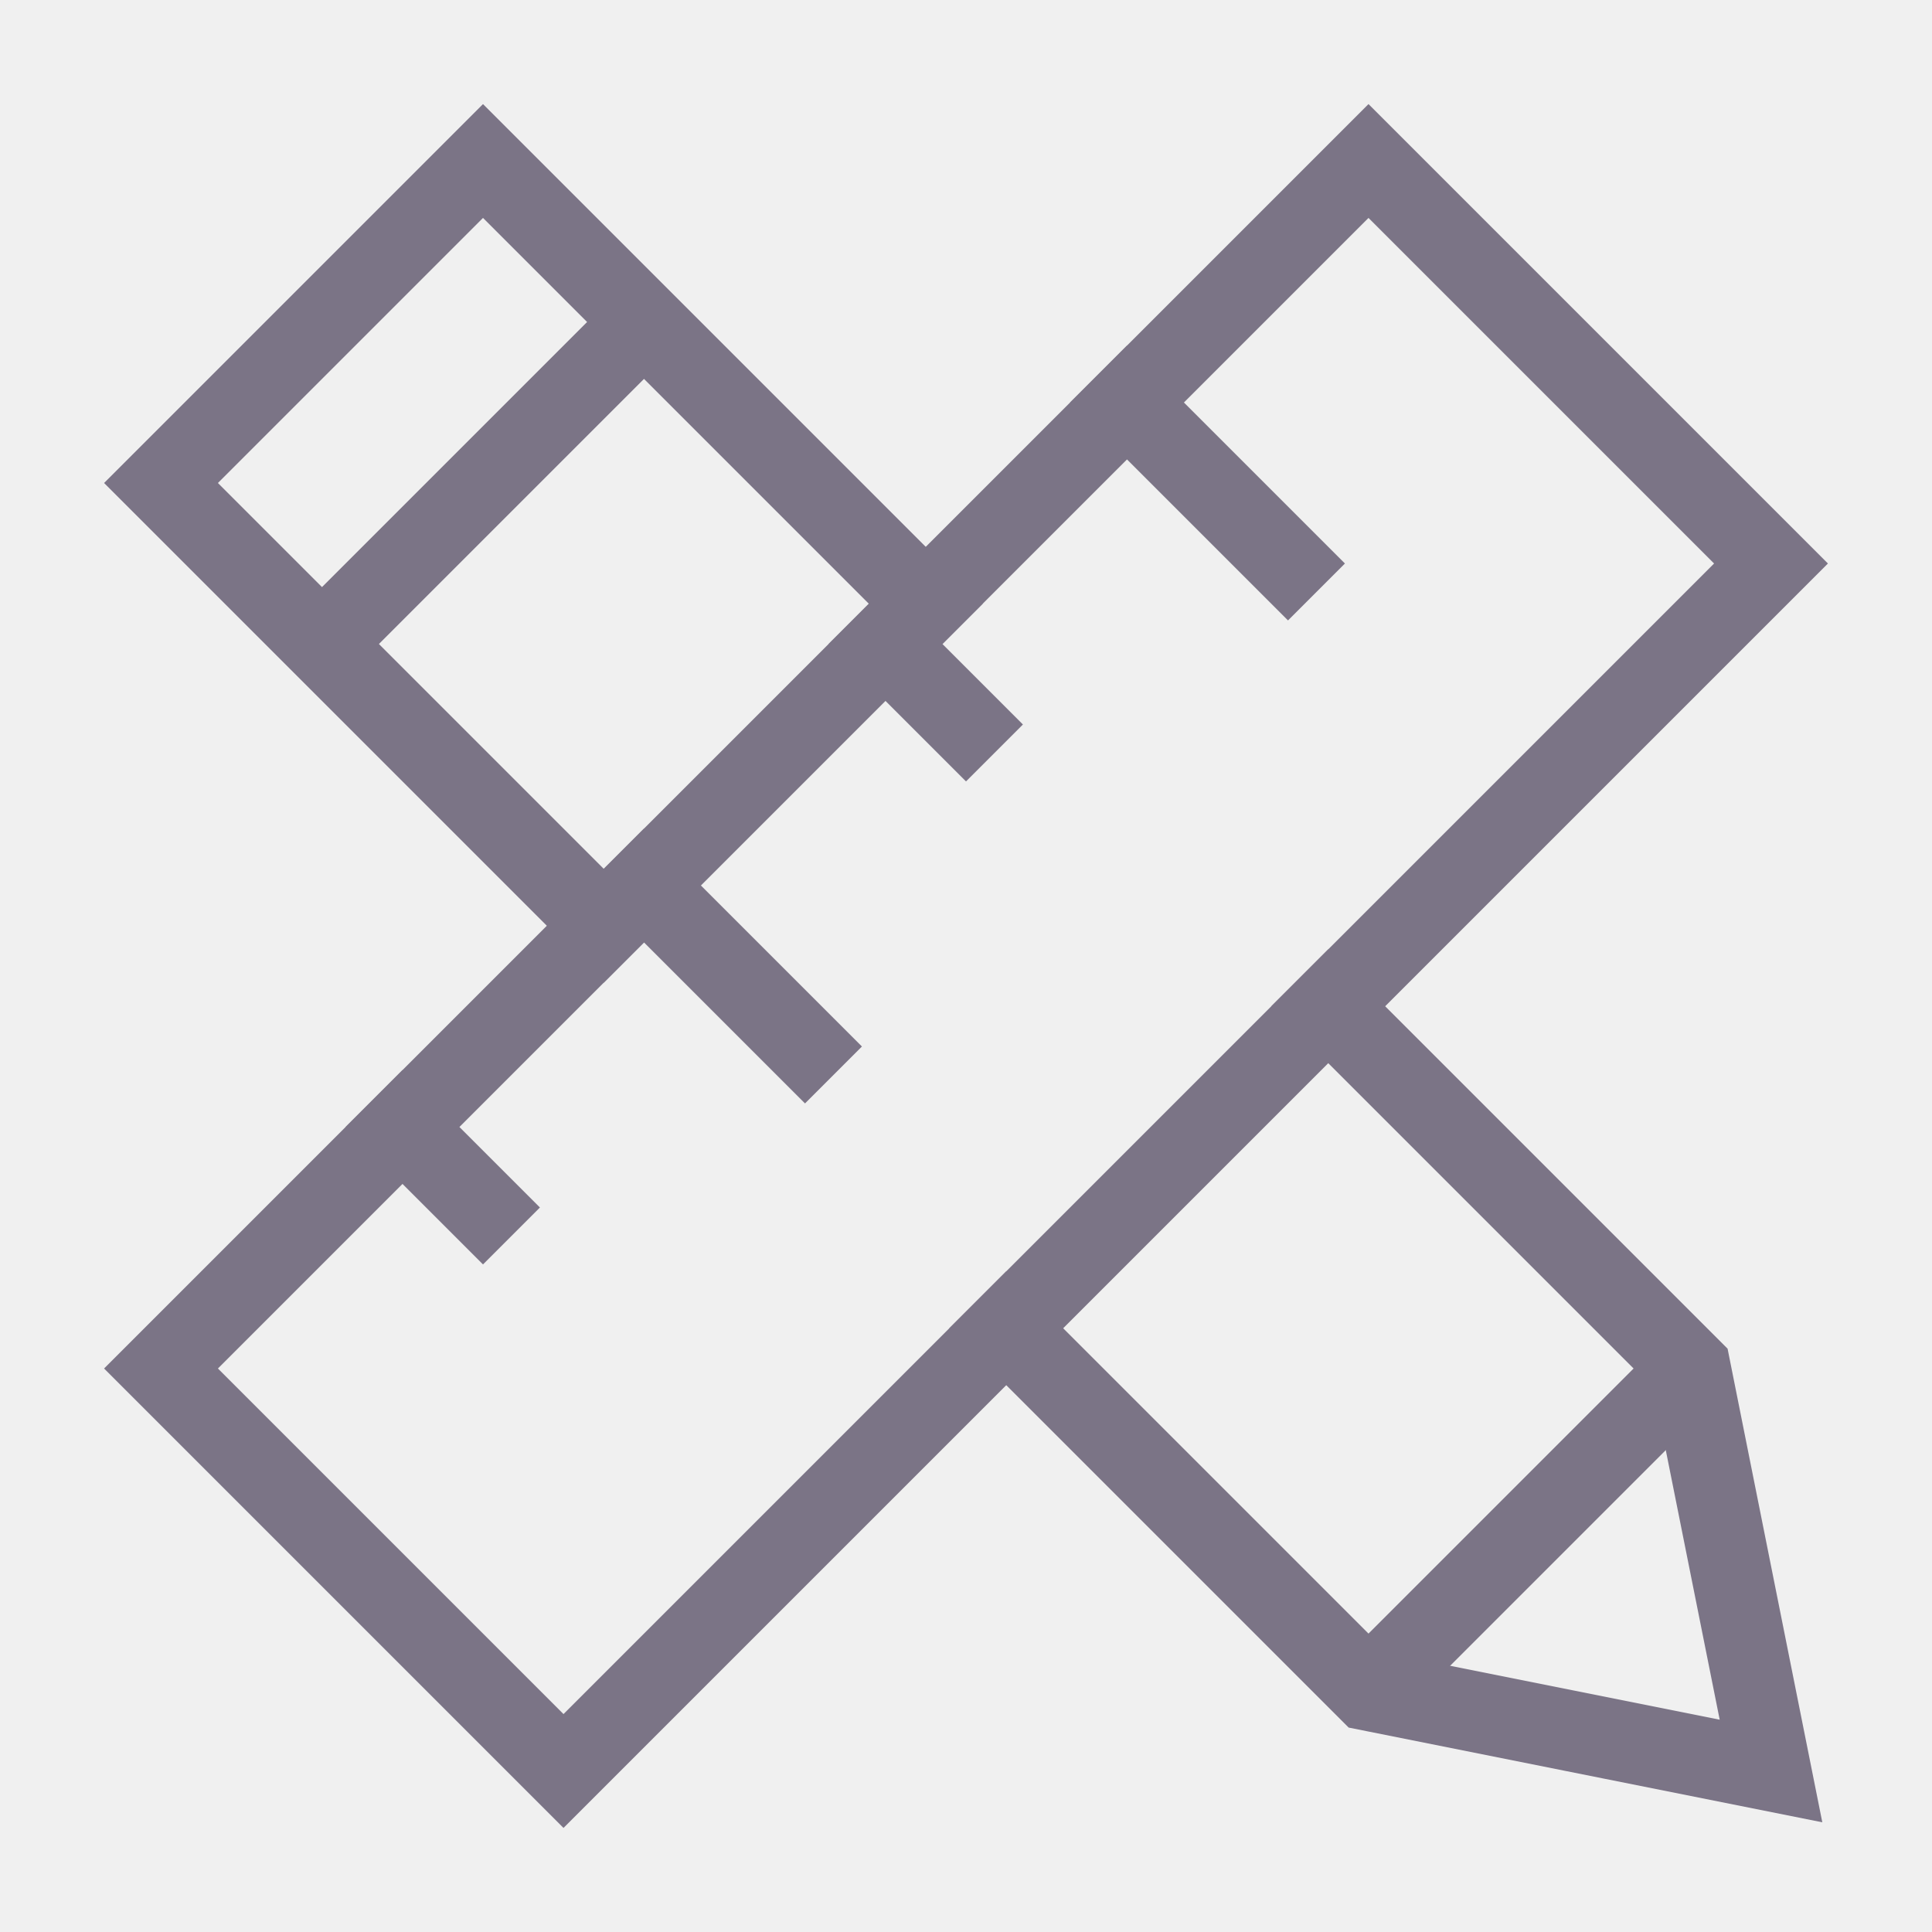
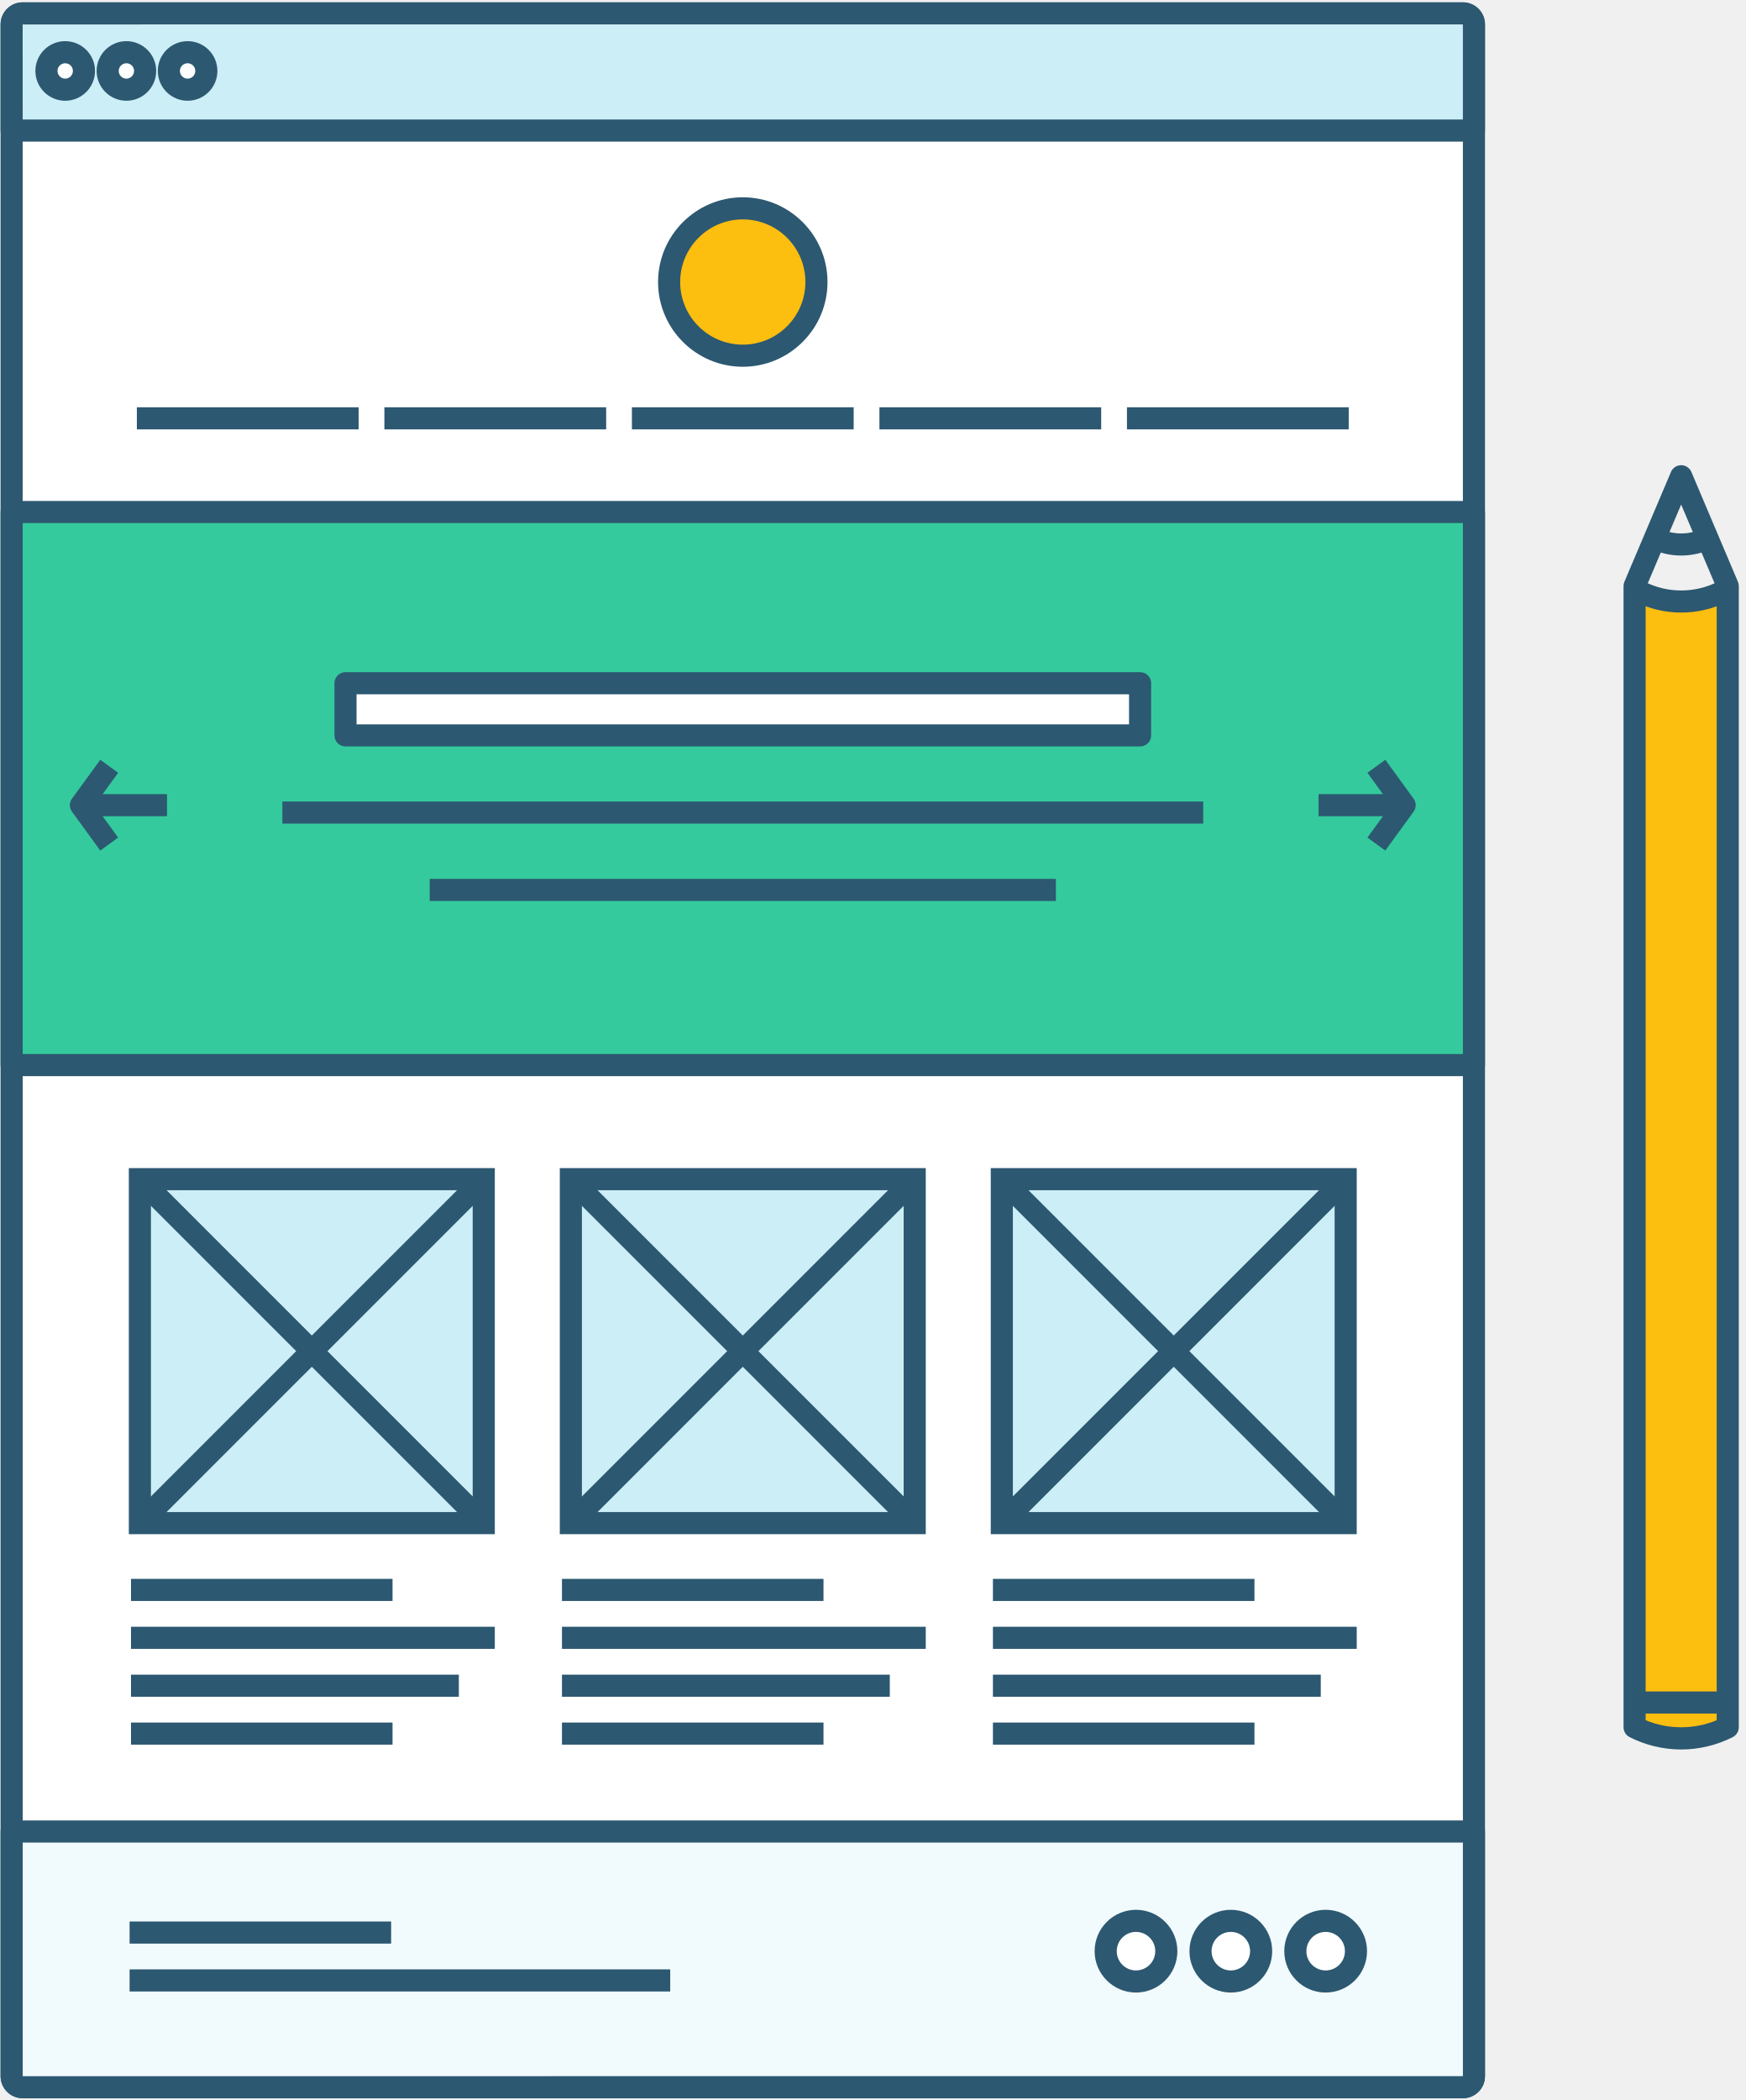
- <svg xmlns="http://www.w3.org/2000/svg" id="design-svg" class="nc-icon outline" x="0px" y="0px" width="48px" height="48px" viewBox="0 0 48 48">
-   <g transform="translate(0, 0)">
-     <line data-cap="butt" data-color="color-2" fill="none" stroke="#7B7486" stroke-width="2" stroke-miterlimit="10" x1="8" y1="16" x2="16" y2="8" stroke-linejoin="miter" stroke-linecap="butt" />
-     <line data-cap="butt" data-color="color-2" fill="none" stroke="#7B7486" stroke-width="2" stroke-miterlimit="10" x1="42" y1="34" x2="34" y2="42" stroke-linejoin="miter" stroke-linecap="butt" />
-     <polyline data-color="color-2" fill="none" stroke="#7B7486" stroke-width="2" stroke-linecap="square" stroke-miterlimit="10" points="  25,33 34,42 44,44 42,34 33,25 " stroke-linejoin="miter" />
-     <polyline data-color="color-2" fill="none" stroke="#7B7486" stroke-width="2" stroke-linecap="square" stroke-miterlimit="10" points="23,15  12,4 4,12 15,23 " stroke-linejoin="miter" />
-     <polygon fill="none" stroke="#7B7486" stroke-width="2" stroke-linecap="square" stroke-miterlimit="10" points="14,44 4,34 34,4  34,4 44,14 " stroke-linejoin="miter" />
-     <line fill="none" stroke="#7B7486" stroke-width="2" stroke-linecap="square" stroke-miterlimit="10" x1="22" y1="16" x2="24" y2="18" stroke-linejoin="miter" />
-     <line fill="none" stroke="#7B7486" stroke-width="2" stroke-linecap="square" stroke-miterlimit="10" x1="28" y1="10" x2="32" y2="14" stroke-linejoin="miter" />
-     <line fill="none" stroke="#7B7486" stroke-width="2" stroke-linecap="square" stroke-miterlimit="10" x1="16" y1="22" x2="20" y2="26" stroke-linejoin="miter" />
-     <line fill="none" stroke="#7B7486" stroke-width="2" stroke-linecap="square" stroke-miterlimit="10" x1="10" y1="28" x2="12" y2="30" stroke-linejoin="miter" />
+ <svg xmlns="http://www.w3.org/2000/svg" id="design-svg" width="158px" height="190px" viewBox="0 0 158 190" version="1.1">
+   <g id="Page-1" stroke="none" stroke-width="1" fill="none" fill-rule="evenodd">
+     <g id="Web-Design">
+       <path d="M156.351,53.022 L156.351,53.525 C155.028,54.2 153.582,54.537 152.137,54.537 C150.691,54.537 149.245,54.199 147.922,53.525 L147.922,156.275 C149.245,156.949 150.691,157.287 152.137,157.287 C153.582,157.287 155.028,156.95 156.351,156.275 C156.352,150.975 156.352,53.024 156.352,53.024 L156.351,53.022" id="Fill-34" fill="#FCBE0F" />
+       <path d="M133.384,187.846 C133.384,188.395 132.938,188.841 132.391,188.841 L2.05,188.841 C1.499,188.841 1.054,188.395 1.054,187.846 L1.054,2.207 C1.054,1.657 1.499,1.212 2.05,1.212 L132.391,1.212 C132.938,1.212 133.384,1.657 133.384,2.207 L133.384,187.846" id="Fill-37" fill="#FFFFFF" />
+       <path d="M132.384,2.207 L2.05,2.212 L2.054,187.846 L132.385,187.841 L132.384,2.207 Z M132.391,187.841 L132.391,188.841 L132.391,187.841 Z M132.391,189.841 L2.05,189.841 C0.949,189.841 0.054,188.946 0.054,187.846 L0.054,2.207 C0.054,1.107 0.949,0.212 2.05,0.212 L132.391,0.212 C133.489,0.212 134.384,1.107 134.384,2.207 L134.384,187.846 C134.384,188.946 133.489,189.841 132.391,189.841 L132.391,189.841 Z" id="Fill-38" fill="#2C5871" />
+       <path d="M133.384,11.812 L133.384,2.207 C133.384,1.657 132.938,1.212 132.391,1.212 L2.05,1.212 C1.499,1.212 1.054,1.657 1.054,2.207 L1.054,11.812 L133.384,11.812" id="Fill-219" fill="#CCEEF6" />
+       <path d="M2.054,10.812 L132.384,10.812 L132.384,2.207 L2.05,2.212 L2.054,10.812 Z M133.384,12.812 L1.054,12.812 C0.501,12.812 0.054,12.364 0.054,11.812 L0.054,2.207 C0.054,1.107 0.949,0.212 2.05,0.212 L132.391,0.212 C133.489,0.212 134.384,1.107 134.384,2.207 L134.384,11.812 C134.384,12.364 133.937,12.812 133.384,12.812 L133.384,12.812 Z" id="Fill-220" fill="#2C5871" />
+       <path d="M1.054,165.708 L1.054,187.846 C1.054,188.396 1.499,188.841 2.05,188.841 L132.391,188.841 C132.938,188.841 133.384,188.396 133.384,187.846 L133.384,165.708 L1.054,165.708" id="Fill-221" fill="#F1FAFC" />
+       <path d="M2.054,166.708 L2.054,187.846 L132.385,187.841 L132.384,166.708 L2.054,166.708 Z M132.391,187.841 L132.391,188.841 L132.391,187.841 Z M132.391,189.841 L2.05,189.841 C0.949,189.841 0.054,188.946 0.054,187.846 L0.054,165.708 C0.054,165.155 0.501,164.708 1.054,164.708 L133.384,164.708 C133.937,164.708 134.384,165.155 134.384,165.708 L134.384,187.846 C134.384,188.946 133.489,189.841 132.391,189.841 L132.391,189.841 Z" id="Fill-222" fill="#2C5871" />
+       <polygon id="Fill-223" fill="#34CA9D" points="1.054 96.365 133.384 96.365 133.384 46.324 1.054 46.324" />
+       <path d="M2.054,95.365 L132.384,95.365 L132.384,47.324 L2.054,47.324 L2.054,95.365 Z M133.384,97.365 L1.054,97.365 C0.501,97.365 0.054,96.917 0.054,96.365 L0.054,46.324 C0.054,45.772 0.501,45.324 1.054,45.324 L133.384,45.324 C133.937,45.324 134.384,45.772 134.384,46.324 L134.384,96.365 C134.384,96.917 133.937,97.365 133.384,97.365 L133.384,97.365 Z" id="Fill-224" fill="#2C5871" />
+       <polygon id="Fill-225" fill="#FFFFFF" points="31.266 66.536 103.172 66.536 103.172 61.814 31.266 61.814" />
+       <path d="M32.266,65.536 L102.172,65.536 L102.172,62.814 L32.266,62.814 L32.266,65.536 Z M103.172,67.536 L31.266,67.536 C30.713,67.536 30.266,67.088 30.266,66.536 L30.266,61.814 C30.266,61.262 30.713,60.814 31.266,60.814 L103.172,60.814 C103.725,60.814 104.172,61.262 104.172,61.814 L104.172,66.536 C104.172,67.088 103.725,67.536 103.172,67.536 L103.172,67.536 Z" id="Fill-226" fill="#2C5871" />
+       <path d="M18.674,6.418 C18.674,7.355 17.914,8.115 16.979,8.115 C16.041,8.115 15.281,7.355 15.281,6.418 C15.281,5.48 16.041,4.723 16.979,4.723 C17.914,4.723 18.674,5.48 18.674,6.418" id="Fill-227" fill="#FFFFFF" />
+       <path d="M16.979,5.723 C16.594,5.723 16.281,6.035 16.281,6.418 C16.281,6.802 16.594,7.115 16.979,7.115 C17.362,7.115 17.674,6.802 17.674,6.418 C17.674,6.035 17.362,5.723 16.979,5.723 Z M16.979,9.115 C15.491,9.115 14.281,7.905 14.281,6.418 C14.281,4.932 15.491,3.723 16.979,3.723 C18.465,3.723 19.674,4.932 19.674,6.418 C19.674,7.905 18.465,9.115 16.979,9.115 L16.979,9.115 Z" id="Fill-228" fill="#2C5871" />
+       <path d="M13.134,6.418 C13.134,7.355 12.376,8.115 11.439,8.115 C10.502,8.115 9.744,7.355 9.744,6.418 C9.744,5.48 10.502,4.723 11.439,4.723 C12.376,4.723 13.134,5.48 13.134,6.418" id="Fill-229" fill="#FFFFFF" />
+       <path d="M11.439,5.723 C11.056,5.723 10.744,6.035 10.744,6.418 C10.744,6.802 11.056,7.115 11.439,7.115 C11.822,7.115 12.134,6.802 12.134,6.418 C12.134,6.035 11.822,5.723 11.439,5.723 Z M11.439,9.115 C9.953,9.115 8.744,7.905 8.744,6.418 C8.744,4.932 9.953,3.723 11.439,3.723 C12.925,3.723 14.134,4.932 14.134,6.418 C14.134,7.905 12.925,9.115 11.439,9.115 L11.439,9.115 Z" id="Fill-230" fill="#2C5871" />
+       <path d="M7.598,6.418 C7.598,7.355 6.836,8.115 5.898,8.115 C4.96,8.115 4.203,7.355 4.203,6.418 C4.203,5.48 4.96,4.723 5.898,4.723 C6.836,4.723 7.598,5.48 7.598,6.418" id="Fill-231" fill="#FFFFFF" />
+       <path d="M5.898,5.723 C5.515,5.723 5.203,6.035 5.203,6.418 C5.203,6.802 5.515,7.115 5.898,7.115 C6.284,7.115 6.598,6.802 6.598,6.418 C6.598,6.035 6.284,5.723 5.898,5.723 Z M5.898,9.115 C4.412,9.115 3.203,7.905 3.203,6.418 C3.203,4.932 4.412,3.723 5.898,3.723 C7.387,3.723 8.598,4.932 8.598,6.418 C8.598,7.905 7.387,9.115 5.898,9.115 L5.898,9.115 Z" id="Fill-232" fill="#2C5871" />
+       <polygon id="Fill-233" fill="#2C5871" points="12.385 38.85 32.453 38.85 32.453 36.85 12.385 36.85" />
+       <polygon id="Fill-234" fill="#2C5871" points="34.785 38.85 54.854 38.85 54.854 36.85 34.785 36.85" />
+       <polygon id="Fill-235" fill="#2C5871" points="57.185 38.85 77.252 38.85 77.252 36.85 57.185 36.85" />
+       <polygon id="Fill-236" fill="#2C5871" points="79.584 38.85 99.652 38.85 99.652 36.85 79.584 36.85" />
+       <polygon id="Fill-237" fill="#2C5871" points="101.984 38.85 122.052 38.85 122.052 36.85 101.984 36.85" />
+       <path d="M122.709,176.535 C122.709,178.051 121.48,179.278 119.963,179.278 C118.449,179.278 117.221,178.051 117.221,176.535 C117.221,175.019 118.449,173.791 119.963,173.791 C121.48,173.791 122.709,175.019 122.709,176.535" id="Fill-238" fill="#FFFFFF" />
+       <path d="M119.963,174.791 C119.002,174.791 118.221,175.573 118.221,176.535 C118.221,177.496 119.002,178.278 119.963,178.278 C120.926,178.278 121.709,177.496 121.709,176.535 C121.709,175.573 120.926,174.791 119.963,174.791 Z M119.963,180.278 C117.899,180.278 116.221,178.6 116.221,176.535 C116.221,174.471 117.899,172.791 119.963,172.791 C122.028,172.791 123.709,174.471 123.709,176.535 C123.709,178.6 122.028,180.278 119.963,180.278 L119.963,180.278 Z" id="Fill-239" fill="#2C5871" />
+       <path d="M114.127,176.535 C114.127,178.051 112.9,179.278 111.383,179.278 C109.868,179.278 108.64,178.051 108.64,176.535 C108.64,175.019 109.868,173.791 111.383,173.791 C112.9,173.791 114.127,175.019 114.127,176.535" id="Fill-240" fill="#FFFFFF" />
+       <path d="M111.383,174.791 C110.422,174.791 109.64,175.573 109.64,176.535 C109.64,177.496 110.422,178.278 111.383,178.278 C112.345,178.278 113.127,177.496 113.127,176.535 C113.127,175.573 112.345,174.791 111.383,174.791 Z M111.383,180.278 C109.318,180.278 107.64,178.6 107.64,176.535 C107.64,174.471 109.318,172.791 111.383,172.791 C113.447,172.791 115.127,174.471 115.127,176.535 C115.127,178.6 113.447,180.278 111.383,180.278 L111.383,180.278 Z" id="Fill-241" fill="#2C5871" />
+       <path d="M105.546,176.535 C105.546,178.051 104.318,179.278 102.801,179.278 C101.286,179.278 100.059,178.051 100.059,176.535 C100.059,175.019 101.286,173.791 102.801,173.791 C104.318,173.791 105.546,175.019 105.546,176.535" id="Fill-242" fill="#FFFFFF" />
+       <path d="M102.801,174.791 C101.84,174.791 101.059,175.573 101.059,176.535 C101.059,177.496 101.84,178.278 102.801,178.278 C103.763,178.278 104.546,177.496 104.546,176.535 C104.546,175.573 103.763,174.791 102.801,174.791 Z M102.801,180.278 C100.737,180.278 99.059,178.6 99.059,176.535 C99.059,174.471 100.737,172.791 102.801,172.791 C104.866,172.791 106.546,174.471 106.546,176.535 C106.546,178.6 104.866,180.278 102.801,180.278 L102.801,180.278 Z" id="Fill-243" fill="#2C5871" />
+       <polygon id="Fill-244" fill="#2C5871" points="11.729 175.85 35.395 175.85 35.395 173.85 11.729 173.85" />
+       <polygon id="Fill-245" fill="#2C5871" points="11.729 180.183 60.65 180.183 60.65 178.183 11.729 178.183" />
+       <polygon id="Fill-246" fill="#CCEEF6" points="12.659 137.806 43.777 137.806 43.777 106.686 12.659 106.686" />
+       <path d="M11.659,138.806 L44.777,138.806 L44.777,105.686 L11.659,105.686 L11.659,138.806 Z M13.659,136.806 L42.777,136.806 L42.777,107.686 L13.659,107.686 L13.659,136.806 Z" id="Fill-247" fill="#2C5871" />
+       <polyline id="Fill-248" fill="#FFFFFF" points="43.715 106.75 12.722 137.742 43.715 106.75" />
+       <polyline id="Fill-249" fill="#2C5871" points="13.429 138.449 12.015 137.035 43.008 106.043 44.422 107.457 13.429 138.449" />
+       <polyline id="Fill-250" fill="#FFFFFF" points="43.715 137.742 12.722 106.75 43.715 137.742" />
+       <polyline id="Fill-251" fill="#2C5871" points="43.008 138.449 12.015 107.457 13.429 106.043 44.422 137.035 43.008 138.449" />
+       <polygon id="Fill-252" fill="#2C5871" points="11.855 144.85 35.522 144.85 35.522 142.85 11.855 142.85" />
+       <polygon id="Fill-253" fill="#2C5871" points="11.855 149.183 44.777 149.183 44.777 147.183 11.855 147.183" />
+       <polygon id="Fill-254" fill="#2C5871" points="11.855 153.516 41.522 153.516 41.522 151.516 11.855 151.516" />
+       <polygon id="Fill-255" fill="#2C5871" points="11.855 157.849 35.522 157.849 35.522 155.849 11.855 155.849" />
+       <polygon id="Fill-256" fill="#CCEEF6" points="51.659 137.806 82.777 137.806 82.777 106.686 51.659 106.686" />
+       <path d="M50.659,138.806 L83.777,138.806 L83.777,105.686 L50.659,105.686 L50.659,138.806 Z M52.659,136.806 L81.777,136.806 L81.777,107.686 L52.659,107.686 L52.659,136.806 Z" id="Fill-257" fill="#2C5871" />
+       <polyline id="Fill-258" fill="#FFFFFF" points="82.715 106.75 51.722 137.742 82.715 106.75" />
+       <polyline id="Fill-259" fill="#2C5871" points="52.429 138.449 51.015 137.035 82.008 106.043 83.422 107.457 52.429 138.449" />
+       <polyline id="Fill-260" fill="#FFFFFF" points="82.715 137.742 51.722 106.75 82.715 137.742" />
+       <polyline id="Fill-261" fill="#2C5871" points="82.008 138.449 51.015 107.457 52.429 106.043 83.422 137.035 82.008 138.449" />
+       <polygon id="Fill-262" fill="#2C5871" points="50.855 144.85 74.522 144.85 74.522 142.85 50.855 142.85" />
+       <polygon id="Fill-263" fill="#2C5871" points="50.855 149.183 83.777 149.183 83.777 147.183 50.855 147.183" />
+       <polygon id="Fill-264" fill="#2C5871" points="50.855 153.516 80.522 153.516 80.522 151.516 50.855 151.516" />
+       <polygon id="Fill-265" fill="#2C5871" points="50.855 157.849 74.522 157.849 74.522 155.849 50.855 155.849" />
+       <polygon id="Fill-266" fill="#CCEEF6" points="90.659 137.806 121.777 137.806 121.777 106.686 90.659 106.686" />
+       <path d="M89.659,138.806 L122.777,138.806 L122.777,105.686 L89.659,105.686 L89.659,138.806 Z M91.659,136.806 L120.777,136.806 L120.777,107.686 L91.659,107.686 L91.659,136.806 Z" id="Fill-267" fill="#2C5871" />
+       <polyline id="Fill-268" fill="#FFFFFF" points="121.715 106.75 90.722 137.742 121.715 106.75" />
+       <polyline id="Fill-269" fill="#2C5871" points="91.429 138.449 90.015 137.035 121.008 106.043 122.422 107.457 91.429 138.449" />
+       <polyline id="Fill-270" fill="#FFFFFF" points="121.715 137.742 90.722 106.75 121.715 137.742" />
+       <polyline id="Fill-271" fill="#2C5871" points="121.008 138.449 90.015 107.457 91.429 106.043 122.422 137.035 121.008 138.449" />
+       <polygon id="Fill-272" fill="#2C5871" points="89.855 144.85 113.522 144.85 113.522 142.85 89.855 142.85" />
+       <polygon id="Fill-273" fill="#2C5871" points="89.855 149.183 122.777 149.183 122.777 147.183 89.855 147.183" />
+       <polygon id="Fill-274" fill="#2C5871" points="89.855 153.516 119.522 153.516 119.522 151.516 89.855 151.516" />
+       <polygon id="Fill-275" fill="#2C5871" points="89.855 157.849 113.522 157.849 113.522 155.849 89.855 155.849" />
+       <polygon id="Fill-297" fill="#2C5871" points="25.553 74.517 108.885 74.517 108.885 72.517 25.553 72.517" />
+       <polygon id="Fill-298" fill="#2C5871" points="38.885 81.517 95.553 81.517 95.553 79.517 38.885 79.517" />
+       <path d="M73.885,25.517 C73.885,29.198 70.9,32.183 67.219,32.183 C63.537,32.183 60.552,29.198 60.552,25.517 C60.552,21.834 63.537,18.85 67.219,18.85 C70.9,18.85 73.885,21.834 73.885,25.517" id="Fill-299" fill="#FCBE0F" />
+       <path d="M67.219,19.85 C64.094,19.85 61.552,22.392 61.552,25.517 C61.552,28.641 64.094,31.183 67.219,31.183 C70.343,31.183 72.885,28.641 72.885,25.517 C72.885,22.392 70.343,19.85 67.219,19.85 Z M67.219,33.183 C62.991,33.183 59.552,29.744 59.552,25.517 C59.552,21.289 62.991,17.85 67.219,17.85 C71.446,17.85 74.885,21.289 74.885,25.517 C74.885,29.744 71.446,33.183 67.219,33.183 L67.219,33.183 Z" id="Fill-300" fill="#2C5871" />
+       <path d="M9.074,76.956 L6.515,73.438 C6.26,73.087 6.26,72.612 6.515,72.261 L9.074,68.743 L10.691,69.919 L8.56,72.85 L10.691,75.779 L9.074,76.956" id="Fill-301" fill="#2C5871" />
+       <polygon id="Fill-302" fill="#2C5871" points="7.323 73.85 15.113 73.85 15.113 71.85 7.323 71.85" />
+       <path d="M125.363,76.956 L123.746,75.779 L125.877,72.85 L123.746,69.919 L125.363,68.743 L127.922,72.262 C128.177,72.612 128.177,73.087 127.922,73.438 L125.363,76.956" id="Fill-303" fill="#2C5871" />
+       <polygon id="Fill-304" fill="#2C5871" points="119.323 73.85 127.113 73.85 127.113 71.85 119.323 71.85" />
+       <path d="M148.922,155.638 C150.953,156.49 153.327,156.488 155.351,155.638 C155.352,145.974 155.352,58.022 155.352,53.228 L152.137,45.649 L148.922,53.228 L148.922,155.638 Z M152.137,158.287 C150.522,158.287 148.908,157.899 147.468,157.166 C147.133,156.996 146.922,156.651 146.922,156.275 L146.922,53.024 C146.922,52.89 146.949,52.757 147.001,52.634 L151.216,42.697 C151.373,42.328 151.735,42.088 152.137,42.088 C152.538,42.088 152.9,42.328 153.058,42.697 L157.272,52.634 C157.324,52.757 157.352,52.89 157.352,53.024 C157.352,53.024 157.352,150.975 157.351,156.275 C157.351,156.651 157.14,156.995 156.805,157.166 C155.368,157.899 153.754,158.287 152.137,158.287 L152.137,158.287 Z" id="Fill-305" fill="#2C5871" />
+       <polygon id="Fill-306" fill="#2C5871" points="148.349 155.036 155.926 155.036 155.926 153.036 148.349 153.036" />
+       <path d="M152.137,55.422 C150.681,55.422 149.225,55.084 147.897,54.408 L148.806,52.625 C150.893,53.69 153.383,53.689 155.468,52.625 L156.376,54.408 C155.049,55.084 153.593,55.422 152.137,55.422" id="Fill-307" fill="#2C5871" />
+       <path d="M152.137,50.264 C151.139,50.264 150.141,50.032 149.23,49.568 L150.139,47.786 C151.391,48.424 152.884,48.425 154.134,47.786 L155.042,49.567 C154.133,50.032 153.135,50.264 152.137,50.264" id="Fill-308" fill="#2C5871" />
+     </g>
  </g>
</svg>
